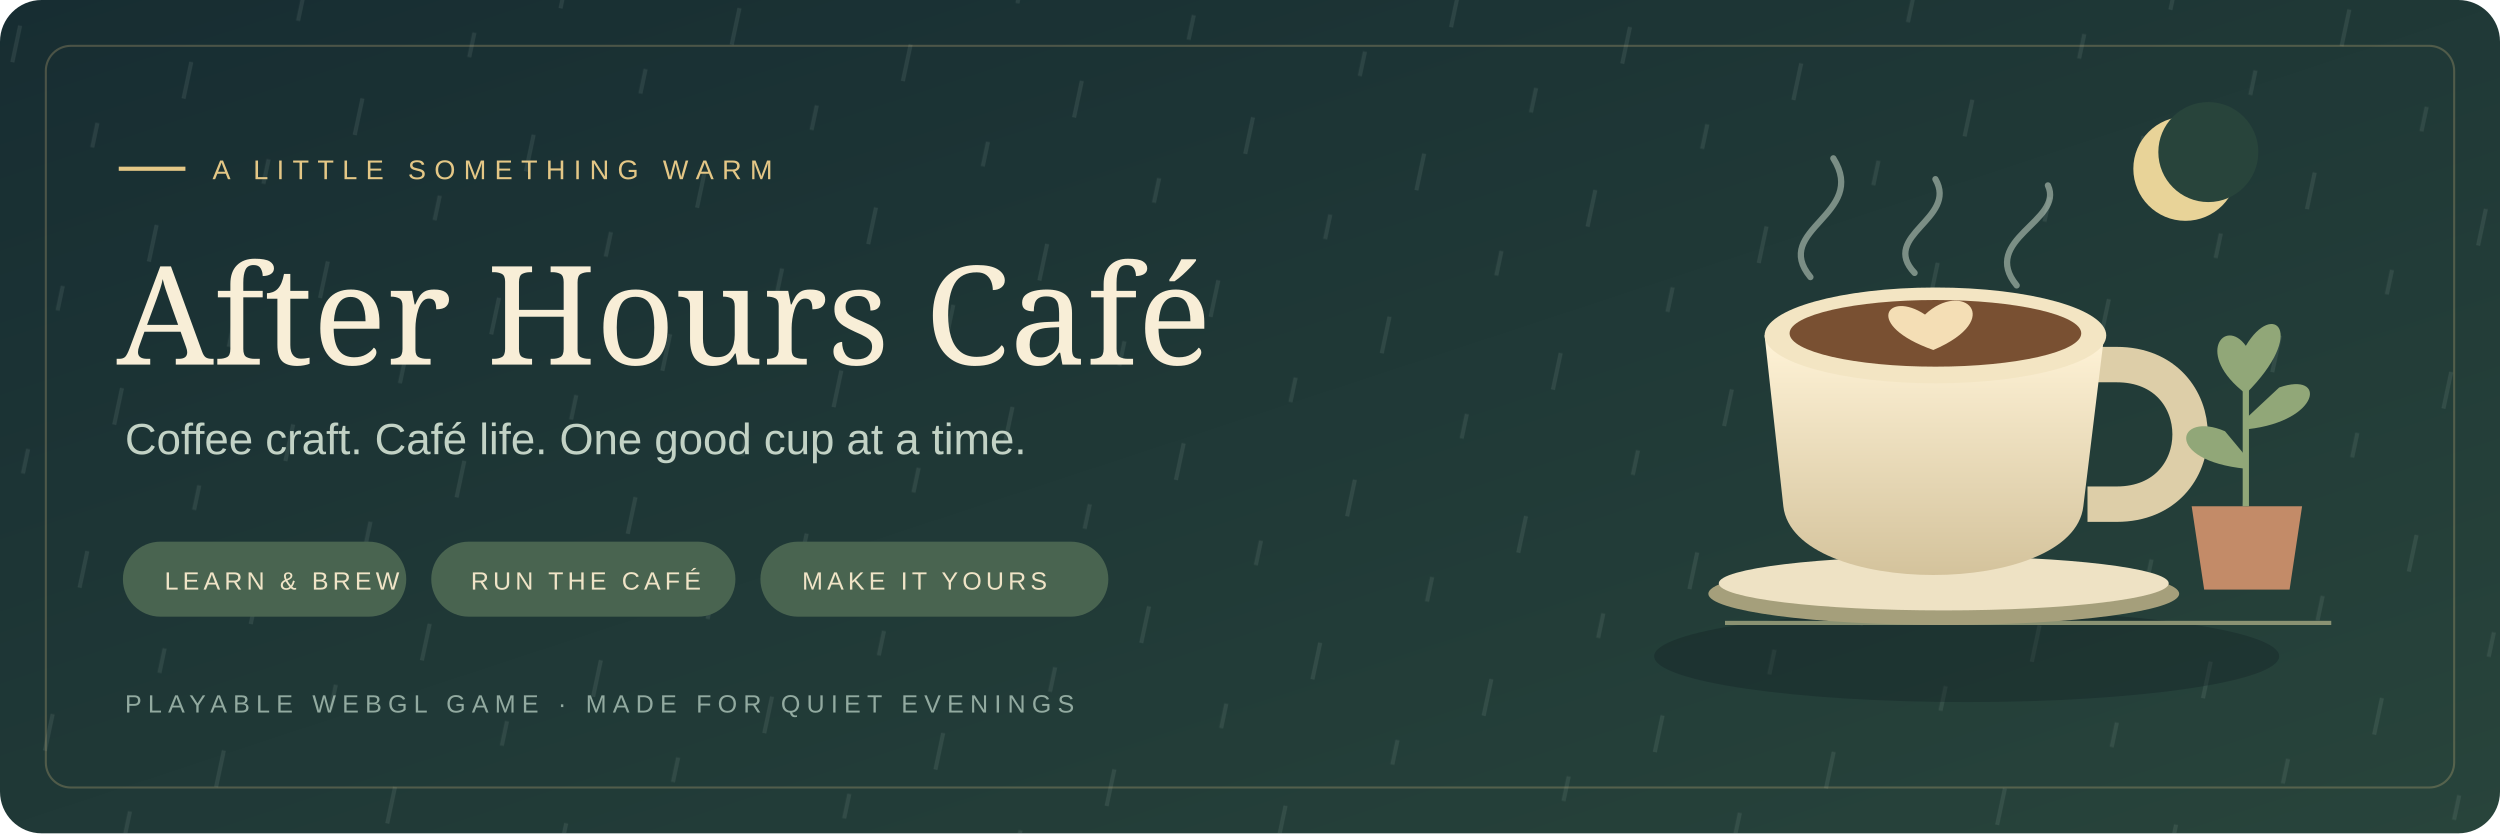
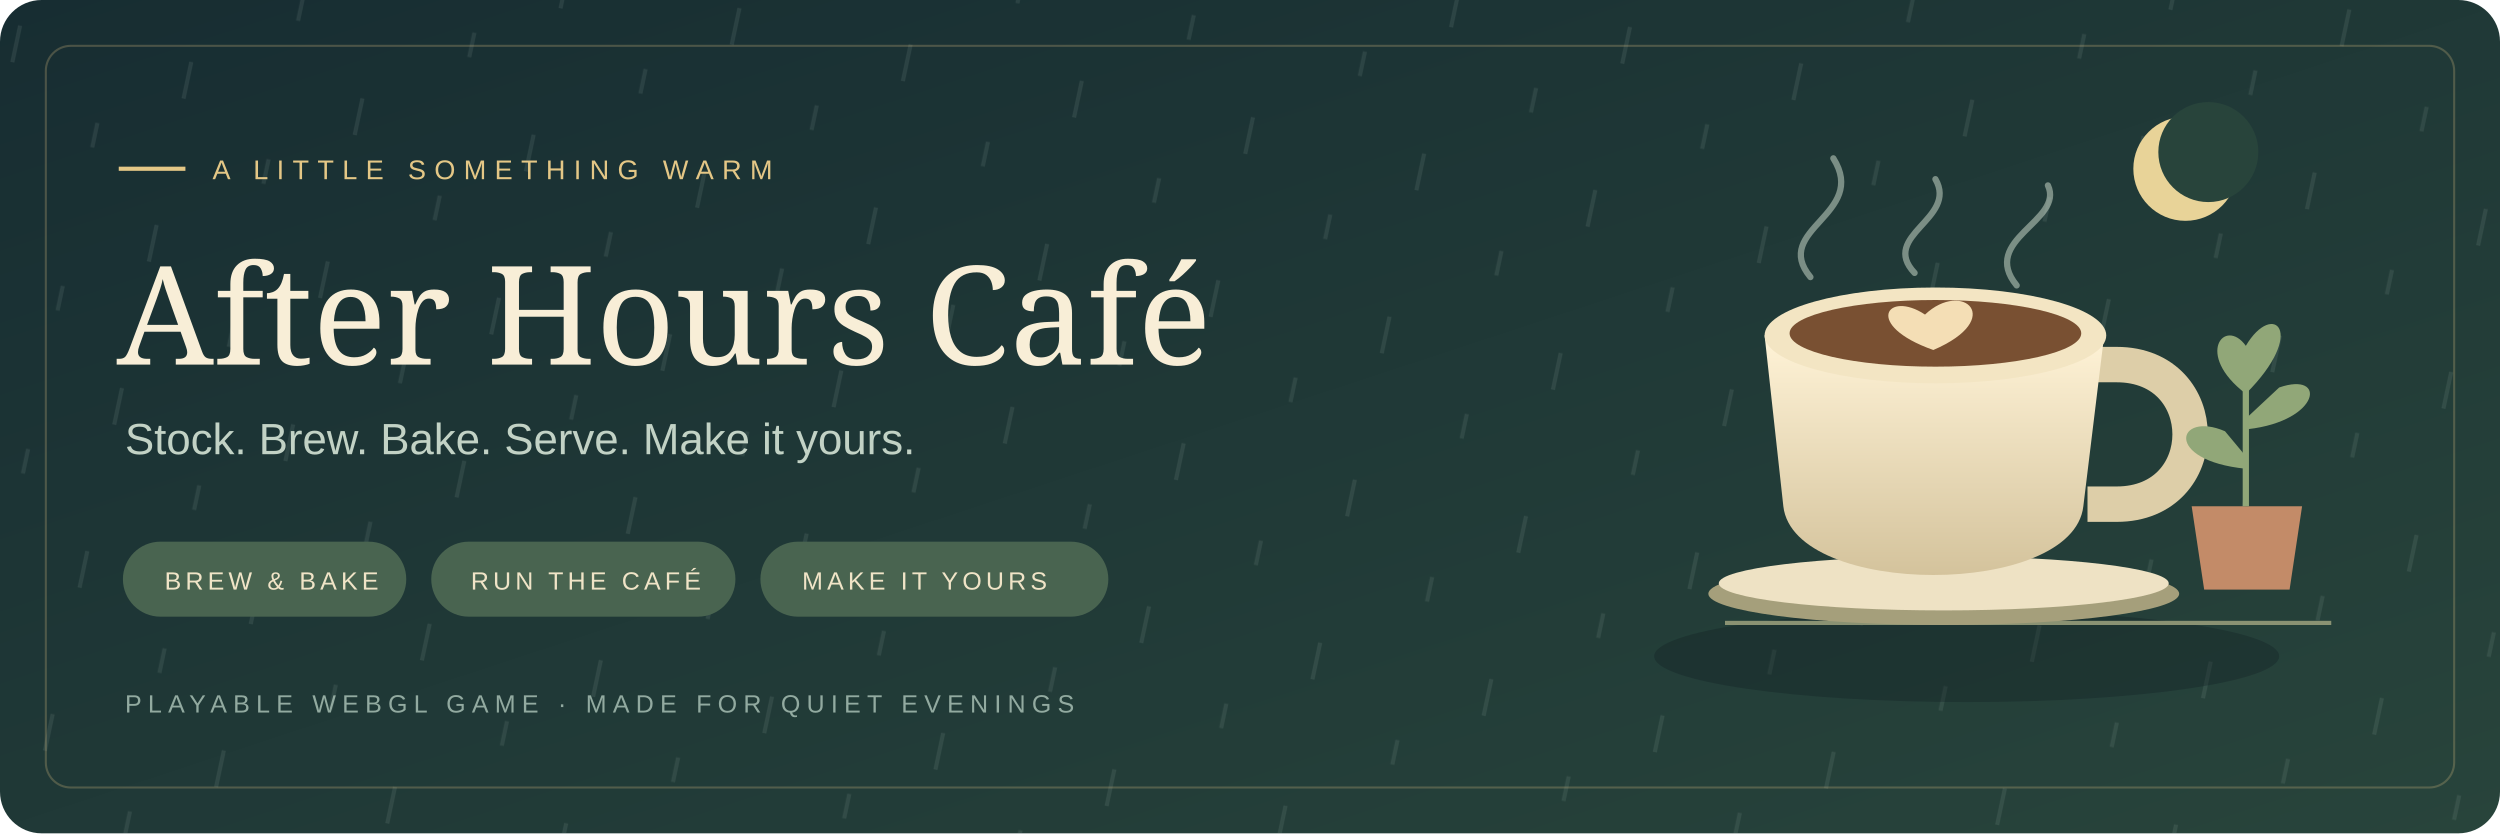
<svg xmlns="http://www.w3.org/2000/svg" width="1200" height="400" viewBox="0 0 1200 400" role="img" aria-labelledby="title desc">
+   <style>@keyframes steam{0%,100%{opacity:.3;transform:translateY(0)}50%{opacity:.7;transform:translateY(-7px)}} #warm-steam{animation:steam 4s ease-in-out infinite}@media(prefers-reduced-motion:reduce){#warm-steam{animation:none}}</style>
  <defs>
    <linearGradient id="night" x2="1" y2="1">
      <stop stop-color="#172d32" />
      <stop offset="1" stop-color="#28443b" />
    </linearGradient>
    <linearGradient id="cup" x2="0" y2="1">
      <stop stop-color="#fff3d7" />
      <stop offset="1" stop-color="#d4c39c" />
    </linearGradient>
    <pattern id="rain" width="84" height="80" patternUnits="userSpaceOnUse" patternTransform="rotate(12)">
      <path d="M12 10v18M58 48v12" stroke="#c4d7ce" stroke-opacity=".1" stroke-width="2" />
    </pattern>
  </defs>
  <rect width="1200" height="400" rx="20" fill="url(#night)" />
  <rect width="1200" height="400" rx="20" fill="url(#rain)" />
  <rect x="22" y="22" width="1156" height="356" rx="12" fill="none" stroke="#e4c786" stroke-opacity=".25" />
  <path d="M57 81h32" stroke="#e4c786" stroke-width="2" />
  <text x="102" y="86" font-family="Arial, sans-serif" font-size="13" letter-spacing="4" fill="#e4c786">A LITTLE SOMETHING WARM</text>
  <text x="56" y="175" font-family="Georgia, serif" font-size="66" fill="#f8eed7">After Hours Café</text>
-   <text x="60" y="218" font-family="Arial, sans-serif" font-size="21" fill="#c2d2c5">Coffee craft. Café life. One good cup at a time.</text>
+   <text x="60" y="218" font-family="Arial, sans-serif" font-size="21" fill="#c2d2c5">Stock. Brew. Bake. Serve. Make it yours.</text>
  <g font-family="Arial, sans-serif" font-size="12" letter-spacing="2" fill="#f0e4c7">
    <rect x="59" y="260" width="136" height="36" rx="18" fill="#496450" />
-     <text x="79" y="283">LEARN &amp; BREW</text>
+     <text x="79" y="283">BREW &amp; BAKE</text>
    <rect x="207" y="260" width="146" height="36" rx="18" fill="#496450" />
    <text x="226" y="283">RUN THE CAFÉ</text>
    <rect x="365" y="260" width="167" height="36" rx="18" fill="#496450" />
    <text x="385" y="283">MAKE IT YOURS</text>
  </g>
  <text x="60" y="342" font-family="Arial, sans-serif" font-size="12" letter-spacing="3" fill="#92aaa0">PLAYABLE WEBGL GAME · MADE FOR QUIET EVENINGS</text>
  <g transform="translate(840 50)">
    <circle cx="209" cy="31" r="25" fill="#e8d398" />
    <circle cx="220" cy="23" r="24" fill="#28443b" />
    <ellipse cx="104" cy="265" rx="150" ry="22" fill="#101f23" opacity=".35" />
    <path d="M-12 249h291" stroke="#8a9273" stroke-width="2" />
-     <path d="M29 83c-19-23 28-30 11-57M79 81c-17-18 21-26 10-45M128 87c-18-22 23-31 15-48" fill="none" stroke="#d7e4d5" stroke-opacity=".5" stroke-width="3" stroke-linecap="round" />
+     <path id="warm-steam" d="M29 83c-19-23 28-30 11-57M79 81c-17-18 21-26 10-45M128 87c-18-22 23-31 15-48" fill="none" stroke="#d7e4d5" stroke-opacity=".5" stroke-width="3" stroke-linecap="round" />
    <path d="M158 125h18c47 0 47 67 0 67h-14" fill="none" stroke="#ddcea8" stroke-width="17" />
    <ellipse cx="93" cy="235" rx="113" ry="15" fill="#a59f7b" />
    <ellipse cx="93" cy="230" rx="108" ry="13" fill="#eee2c4" />
    <path d="M7 111h163l-10 82c-5 44-139 44-144 0z" fill="url(#cup)" />
    <ellipse cx="89" cy="111" rx="82" ry="23" fill="#f3e5c3" />
    <ellipse cx="89" cy="110" rx="70" ry="16" fill="#795032" />
    <path d="M88 118c-34-12-22-29-4-17 18-17 39 2 4 17" fill="#f4deb5" />
    <path d="M218 233l-6-40h53l-6 40z" fill="#c38b68" />
    <path d="M238 193v-59" stroke="#91a778" stroke-width="3" />
    <path d="M238 175c-40-4-33-28-10-18l10 12M239 156c35-4 38-28 15-20l-15 14M238 139c-25-19-10-37 0-23 13-22 30-7 0 23" fill="#91a778" />
  </g>
</svg>
